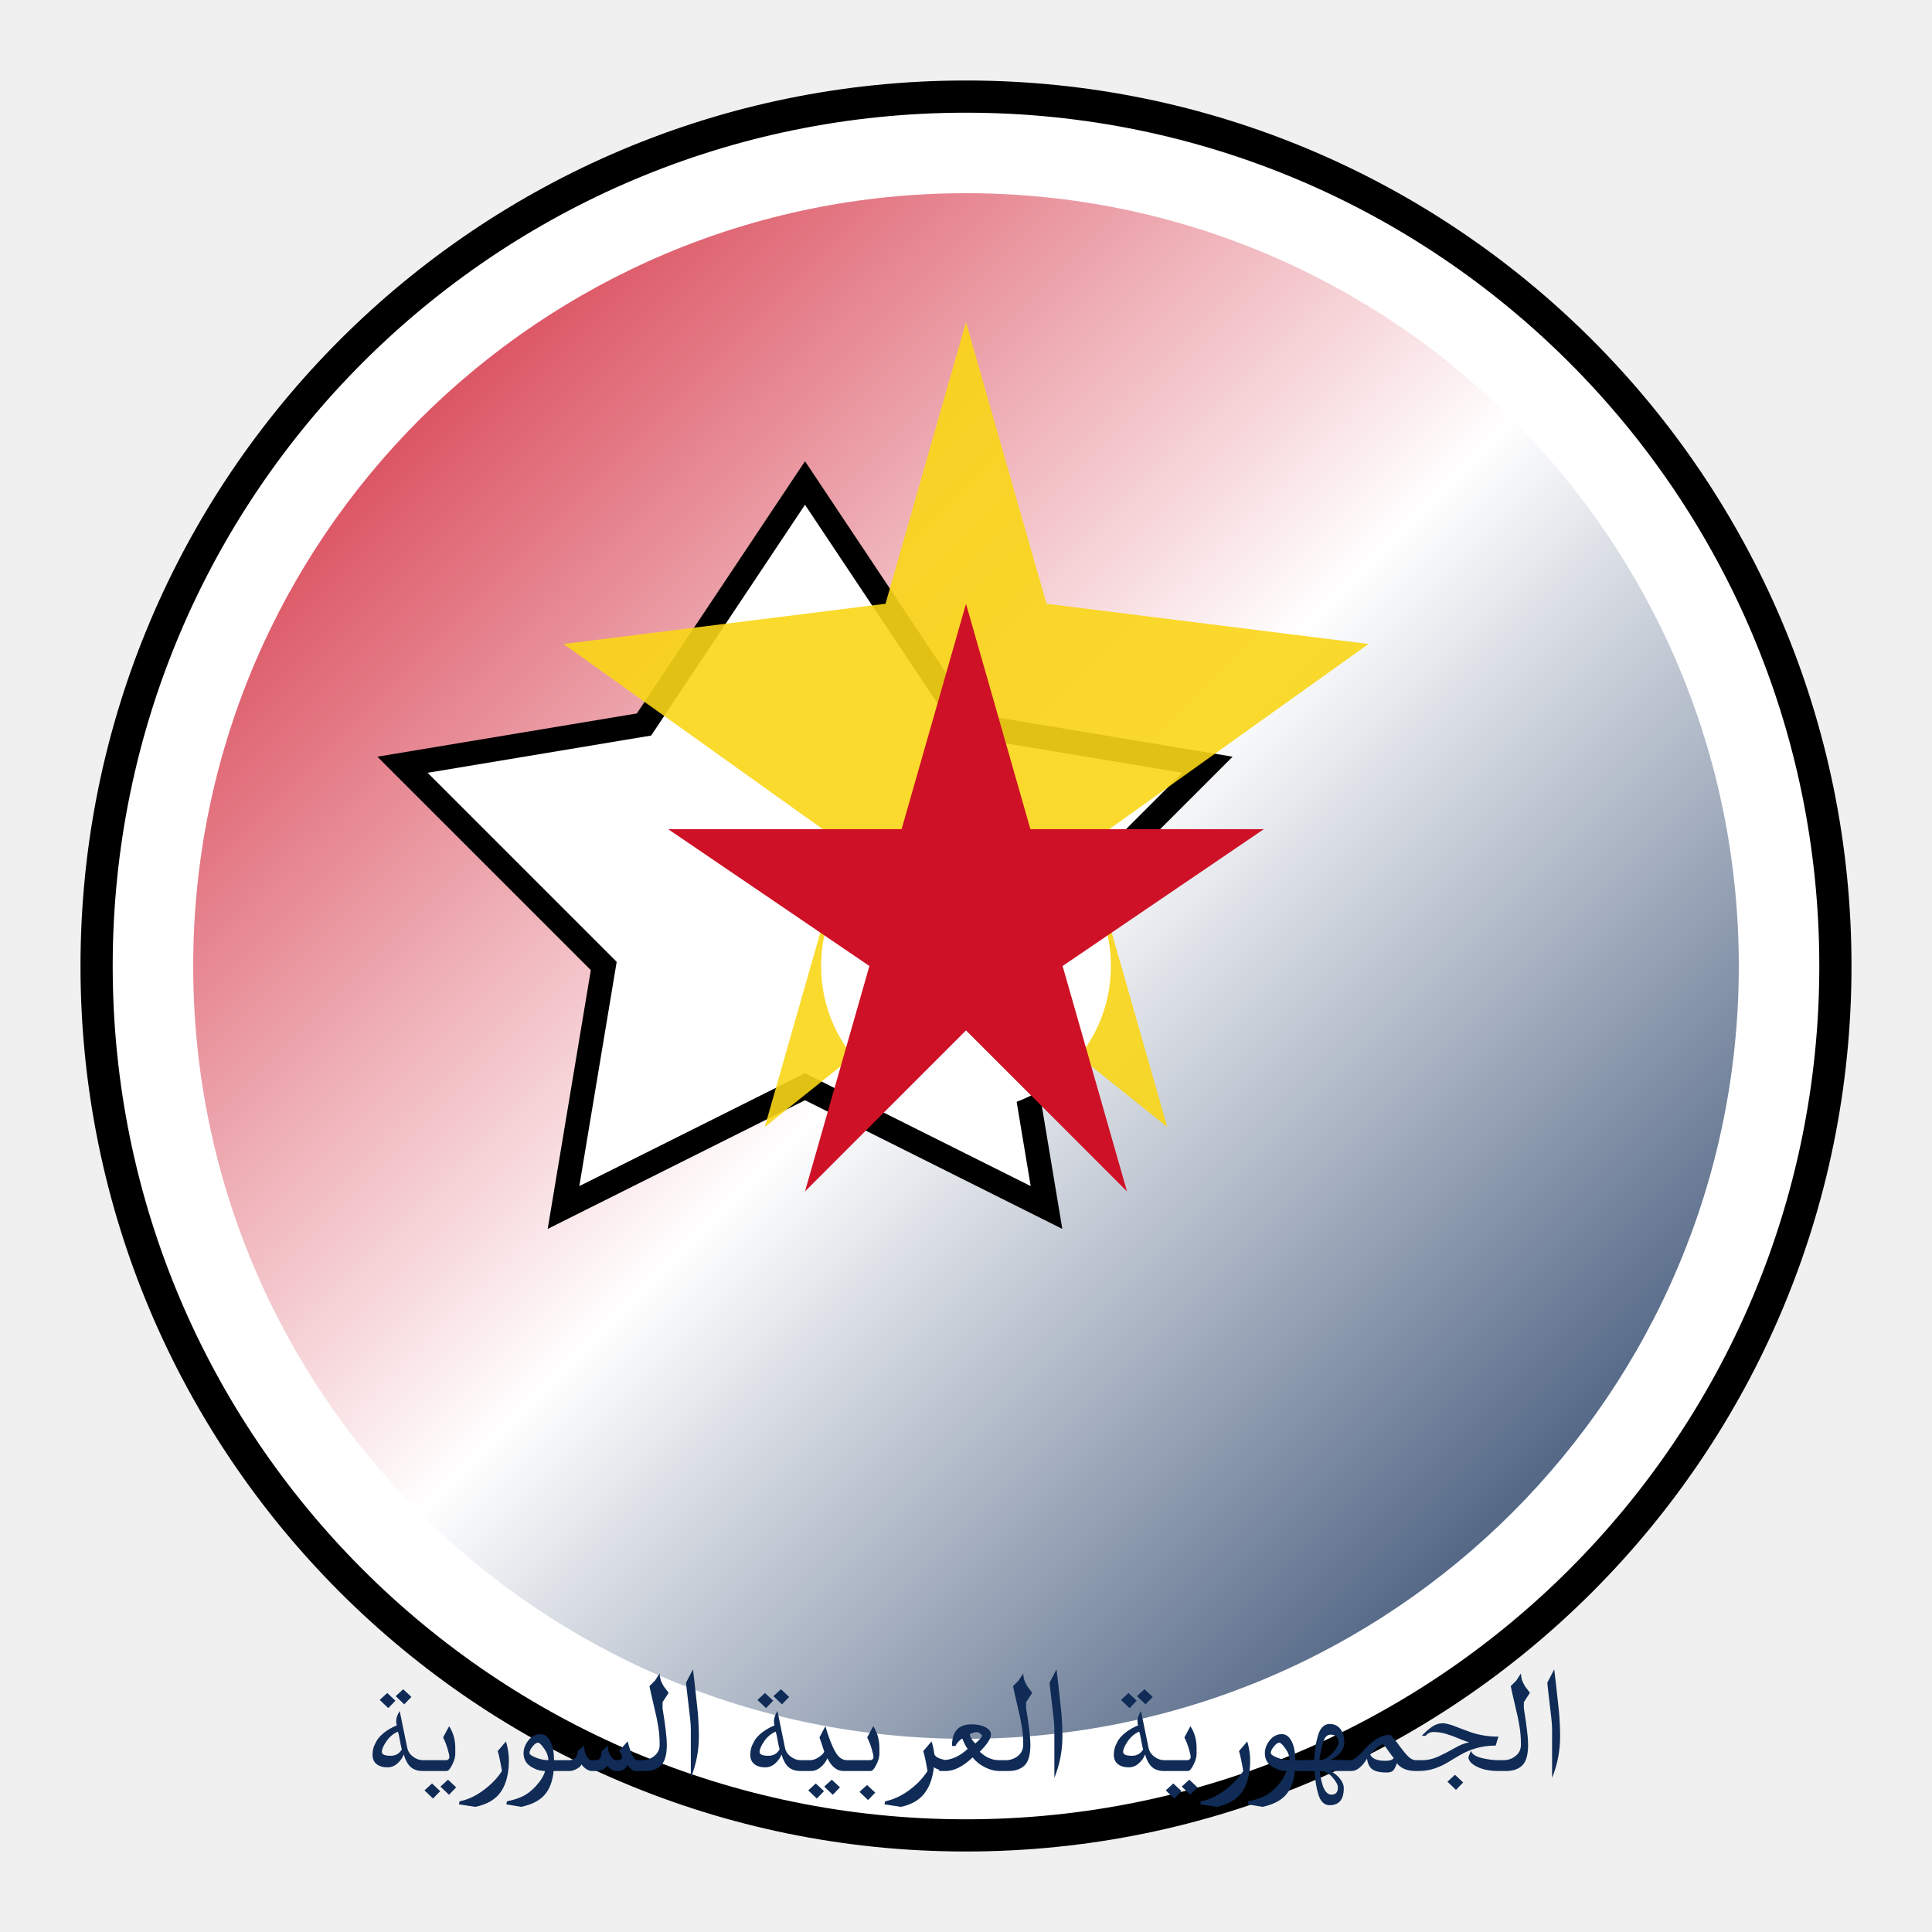
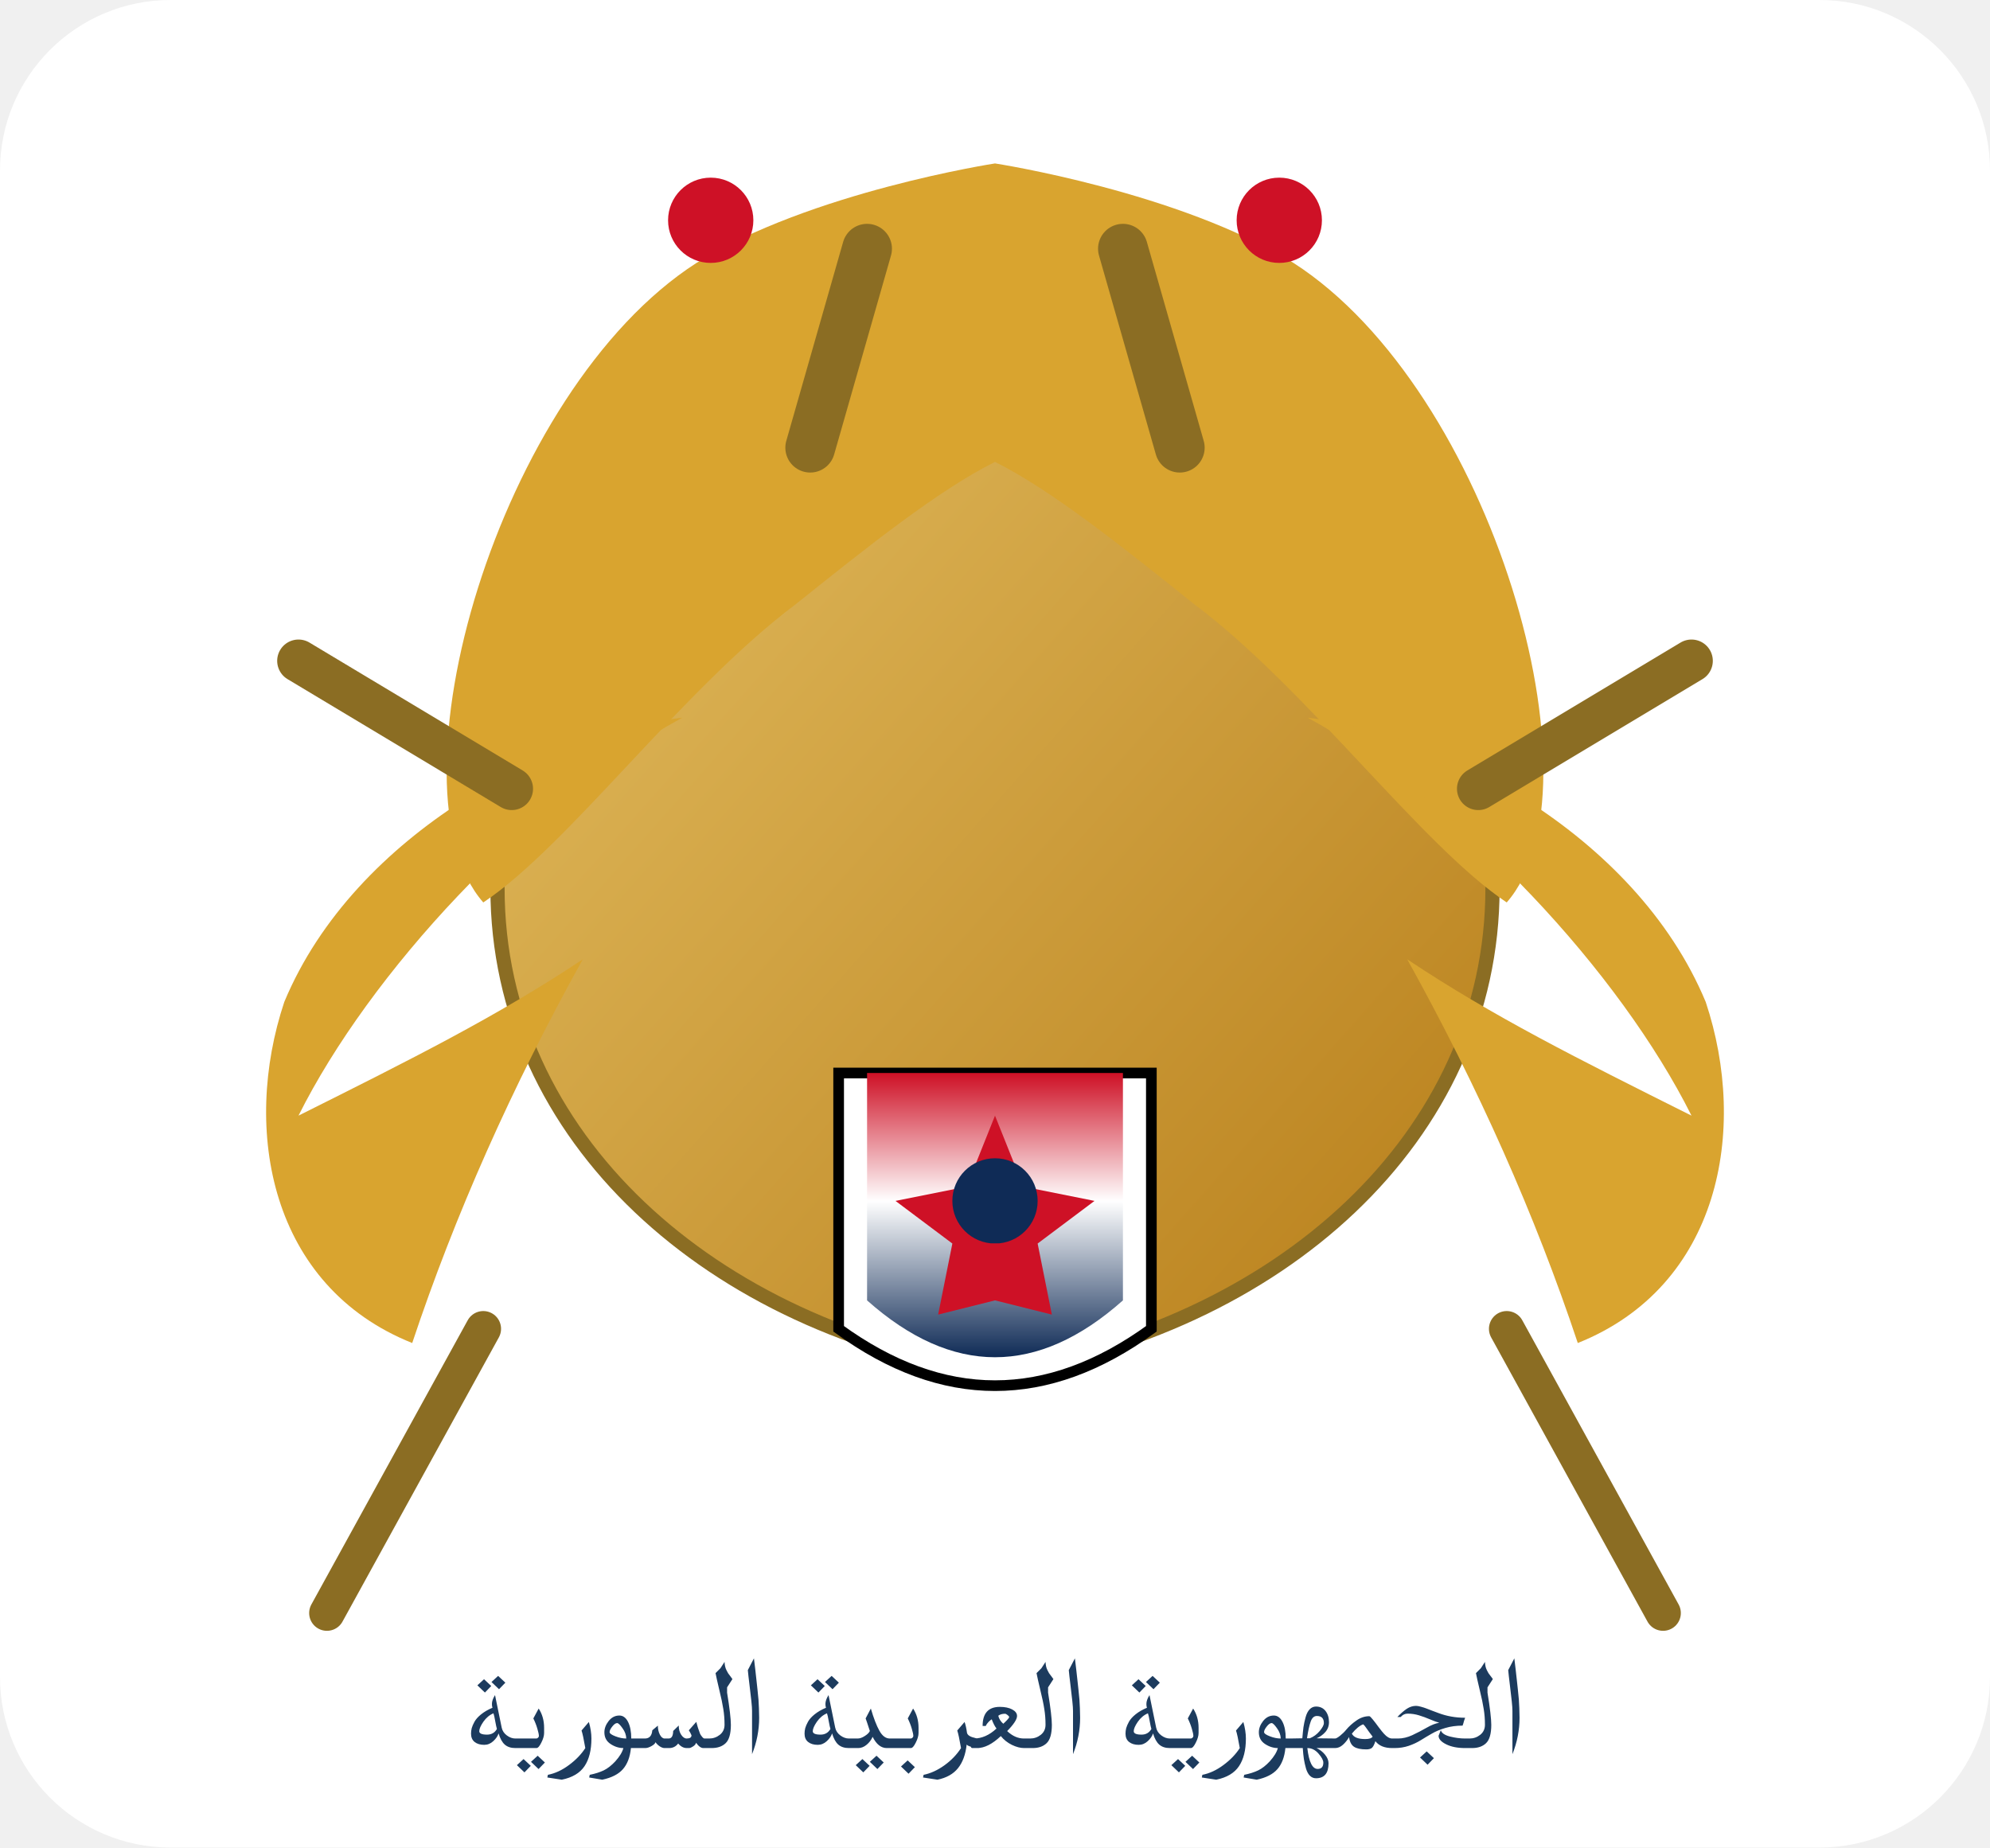
- <svg xmlns="http://www.w3.org/2000/svg" viewBox="0 0 240 240" role="img" aria-labelledby="title desc">
+ <svg xmlns="http://www.w3.org/2000/svg" viewBox="0 0 280 260" role="img" aria-labelledby="title desc">
  <defs>
-     <linearGradient id="grad" x1="0%" y1="0%" x2="100%" y2="100%">
+     <linearGradient id="shieldGrad" x1="0%" y1="0%" x2="0%" y2="100%">
      <stop offset="0%" stop-color="#ce1126" />
-       <stop offset="50%" stop-color="#fff" />
+       <stop offset="45%" stop-color="#ffffff" />
      <stop offset="100%" stop-color="#0f2b56" />
    </linearGradient>
+     <linearGradient id="eagleBody" x1="0%" y1="0%" x2="100%" y2="100%">
+       <stop offset="0%" stop-color="#e6c266" />
+       <stop offset="100%" stop-color="#b77d18" />
+     </linearGradient>
  </defs>
-   <circle cx="120" cy="120" r="108" fill="#fff" stroke="#000" stroke-width="4" />
-   <circle cx="120" cy="120" r="96" fill="url(#grad)" />
-   <path d="M80 90 L100 60 L120 90 L150 95 L125 120 L130 150 L100 135 L70 150 L75 120 L50 95 Z" fill="#fff" stroke="#000" stroke-width="3" />
-   <path d="M120 40 L130 75 L170 80 L135 105 L145 140 L120 120 L95 140 L105 105 L70 80 L110 75 Z" fill="#f9d616" opacity="0.9" />
-   <circle cx="120" cy="120" r="18" fill="#fff" />
-   <path d="M120 75 L128 103 L157 103 L132 120 L140 148 L120 128 L100 148 L108 120 L83 103 L112 103 Z" fill="#ce1126" />
-   <text x="120" y="220" font-family="Amiri, serif" font-size="18" text-anchor="middle" fill="#0f2b56">الجمهورية العربية السورية</text>
+   <rect width="280" height="260" rx="24" ry="24" fill="#ffffff" />
+   <g transform="translate(140 125)">
+     <path d="M-70 0 C-75 -40 -34 -88 0 -92 C34 -88 76 -40 70 0 C70 35 40 62 0 68 C-40 62 -70 35 -70 0 Z" fill="url(#eagleBody)" stroke="#8b6d23" stroke-width="2" />
+     <path d="M-72 2 C-86 -14 -70 -70 -42 -88 C-26 -98 0 -102 0 -102 C0 -102 26 -98 42 -88 C70 -70 86 -14 72 2 C60 -6 44 -28 28 -40 C18 -48 8 -56 0 -60 C-8 -56 -18 -48 -28 -40 C-44 -28 -60 -6 -72 2 Z" fill="#d9a42f" />
+     <path d="M-98 32 C-88 12 -66 -12 -44 -24 C-62 -22 -90 -8 -100 16 C-106 34 -102 56 -82 64 C-76 46 -68 28 -58 10 C-70 18 -82 24 -98 32 Z" fill="#d9a42f" />
+     <path d="M98 32 C88 12 66 -12 44 -24 C62 -22 90 -8 100 16 C106 34 102 56 82 64 C76 46 68 28 58 10 C70 18 82 24 98 32 Z" fill="#d9a42f" />
+     <path d="M-72 62 L-94 102" stroke="#8b6d23" stroke-width="5" stroke-linecap="round" />
+     <path d="M72 62 L94 102" stroke="#8b6d23" stroke-width="5" stroke-linecap="round" />
+     <path d="M-68 -14 L-98 -32" stroke="#8b6d23" stroke-width="6" stroke-linecap="round" />
+     <path d="M68 -14 L98 -32" stroke="#8b6d23" stroke-width="6" stroke-linecap="round" />
+     <path d="M-22 26 L22 26 L22 62 Q0 78 -22 62 Z" fill="#ffffff" stroke="#000" stroke-width="1.5" />
+     <path d="M-18 26 L18 26 L18 58 Q0 74 -18 58 Z" fill="url(#shieldGrad)" />
+     <path d="M-4 42 L0 32 L4 42 L14 44 L6 50 L8 60 L0 58 L-8 60 L-6 50 L-14 44 Z" fill="#ce1126" />
+     <circle cx="0" cy="44" r="6" fill="#0f2b56" />
+     <circle cx="0" cy="54" r="4" fill="#ce1126" />
+     <path d="M-26 -62 L-18 -90" stroke="#8b6d23" stroke-width="7" stroke-linecap="round" />
+     <path d="M26 -62 L18 -90" stroke="#8b6d23" stroke-width="7" stroke-linecap="round" />
+     <circle cx="-40" cy="-94" r="6" fill="#ce1126" />
+     <circle cx="40" cy="-94" r="6" fill="#ce1126" />
+   </g>
+   <text x="140" y="246" font-family="Amiri, serif" font-size="18" text-anchor="middle" fill="#1c3b5e">الجمهورية العربية السورية</text>
</svg>
